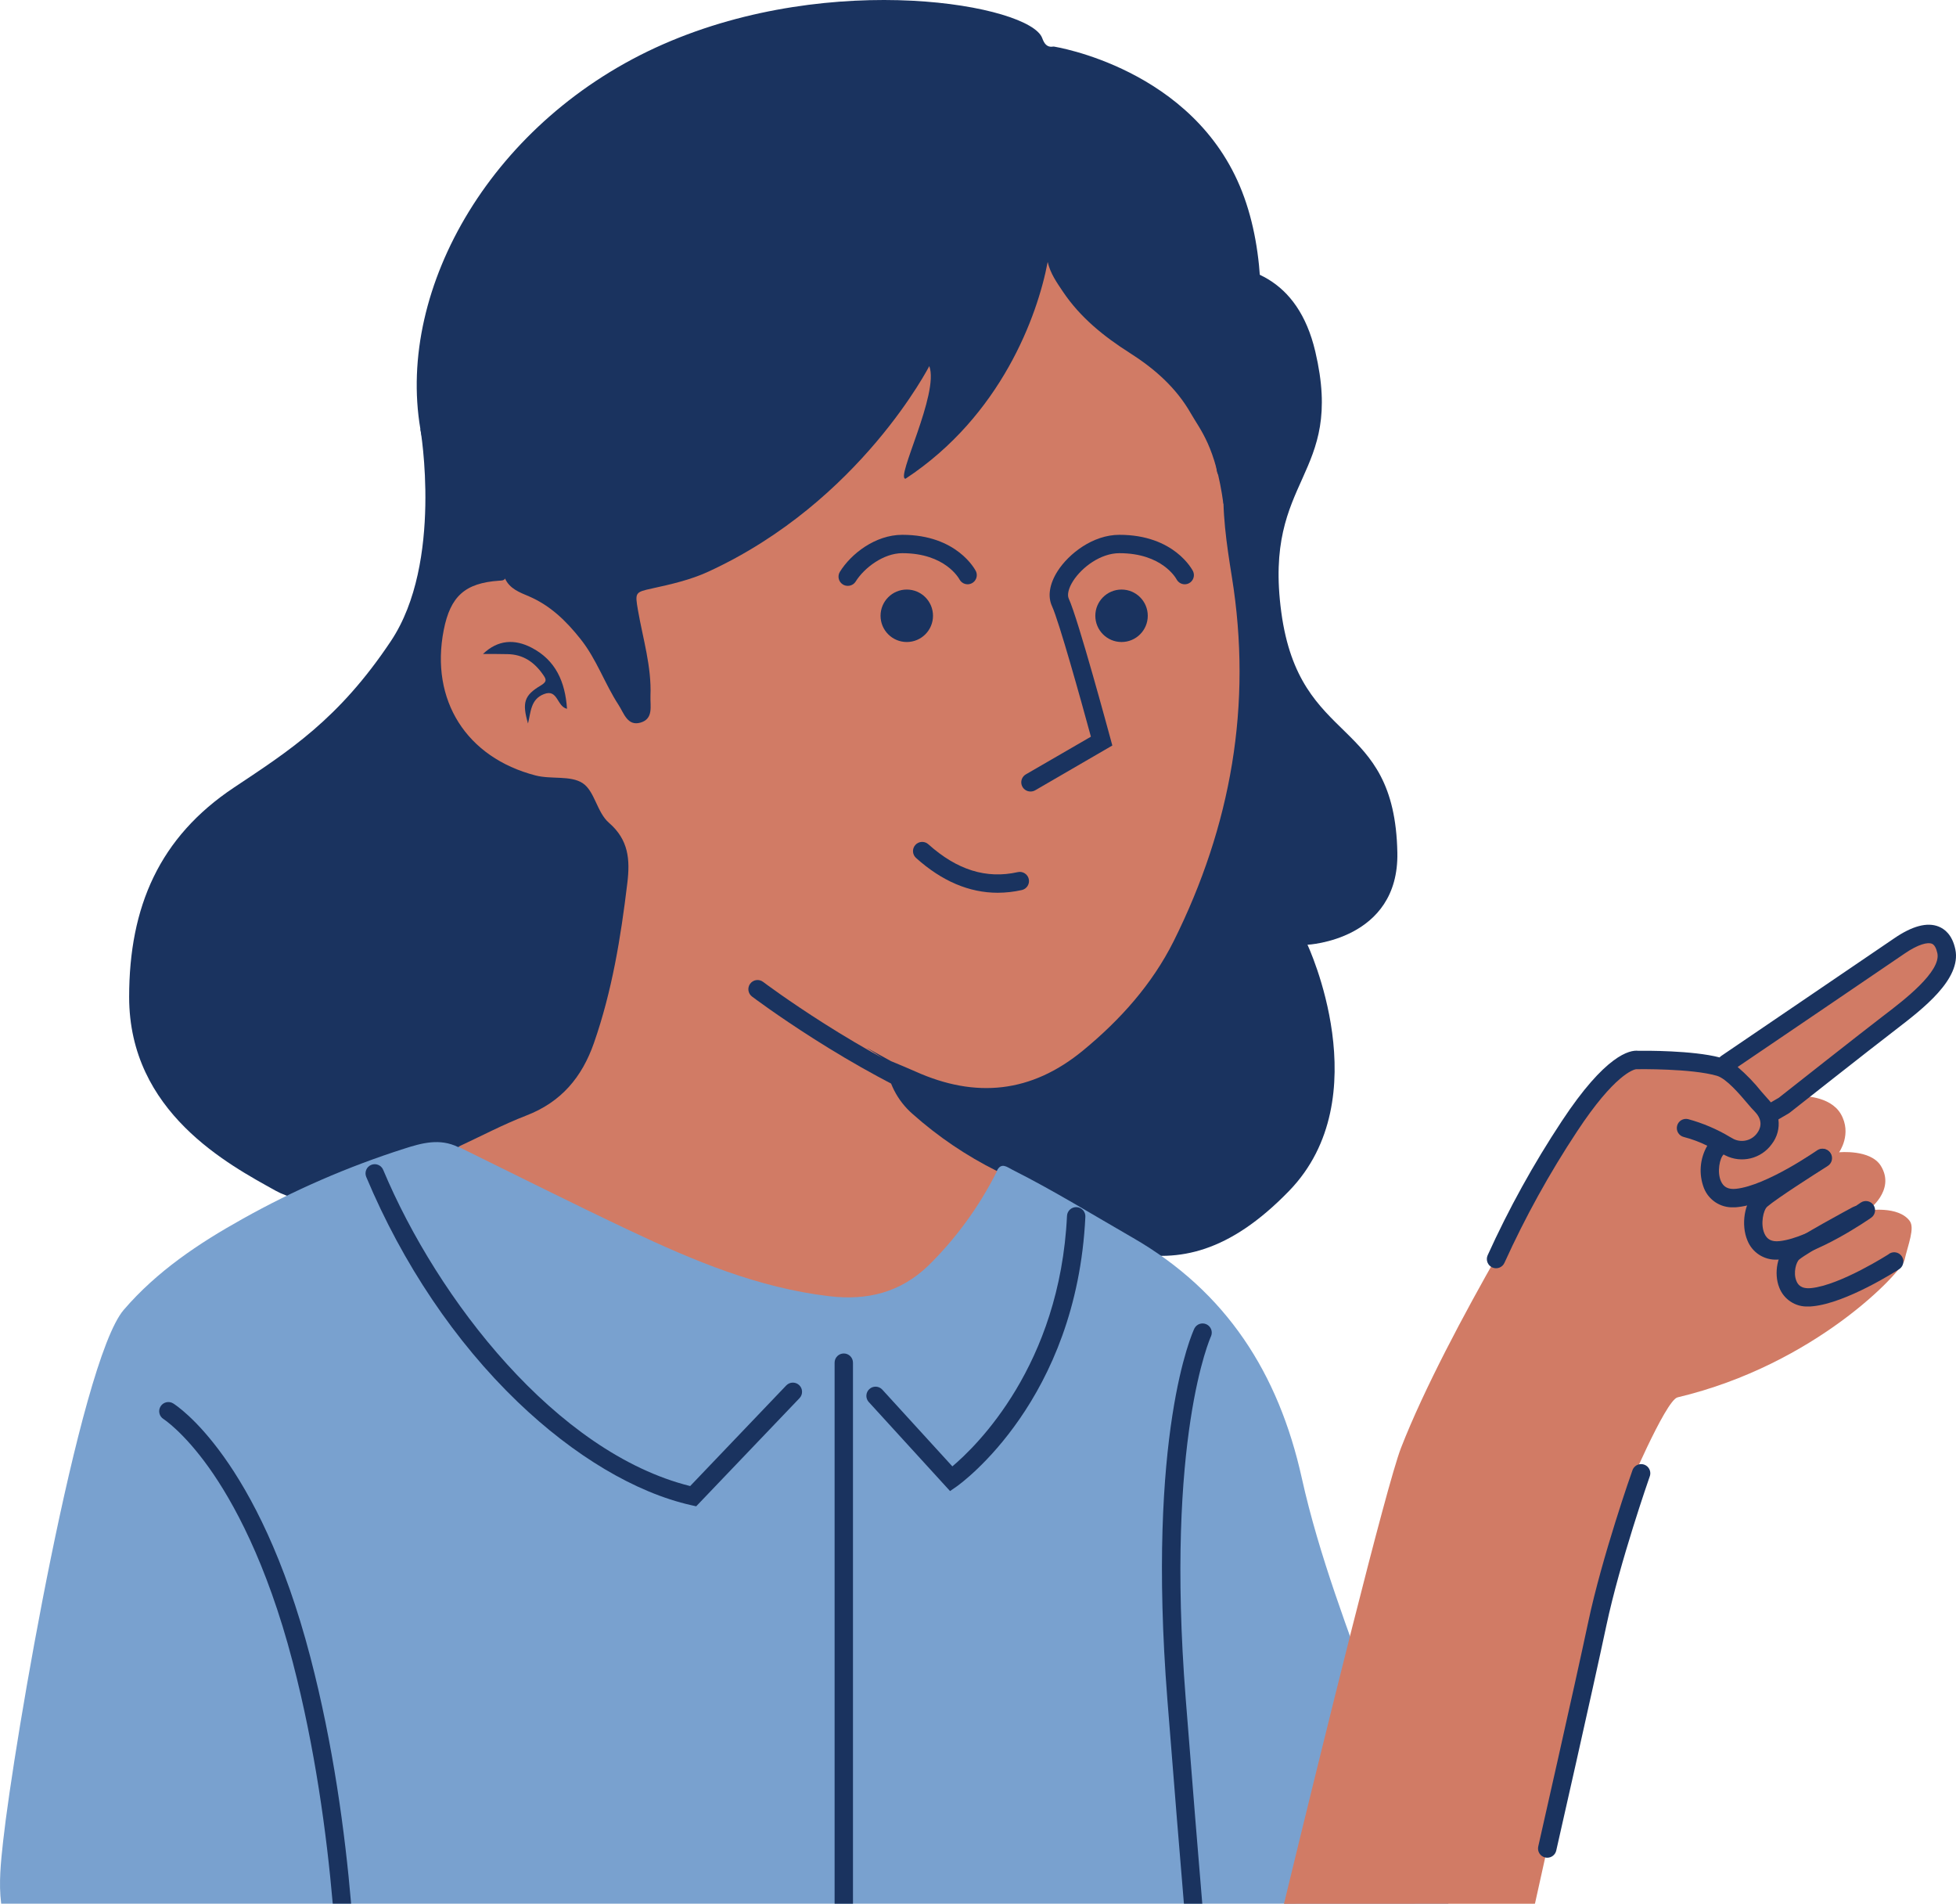
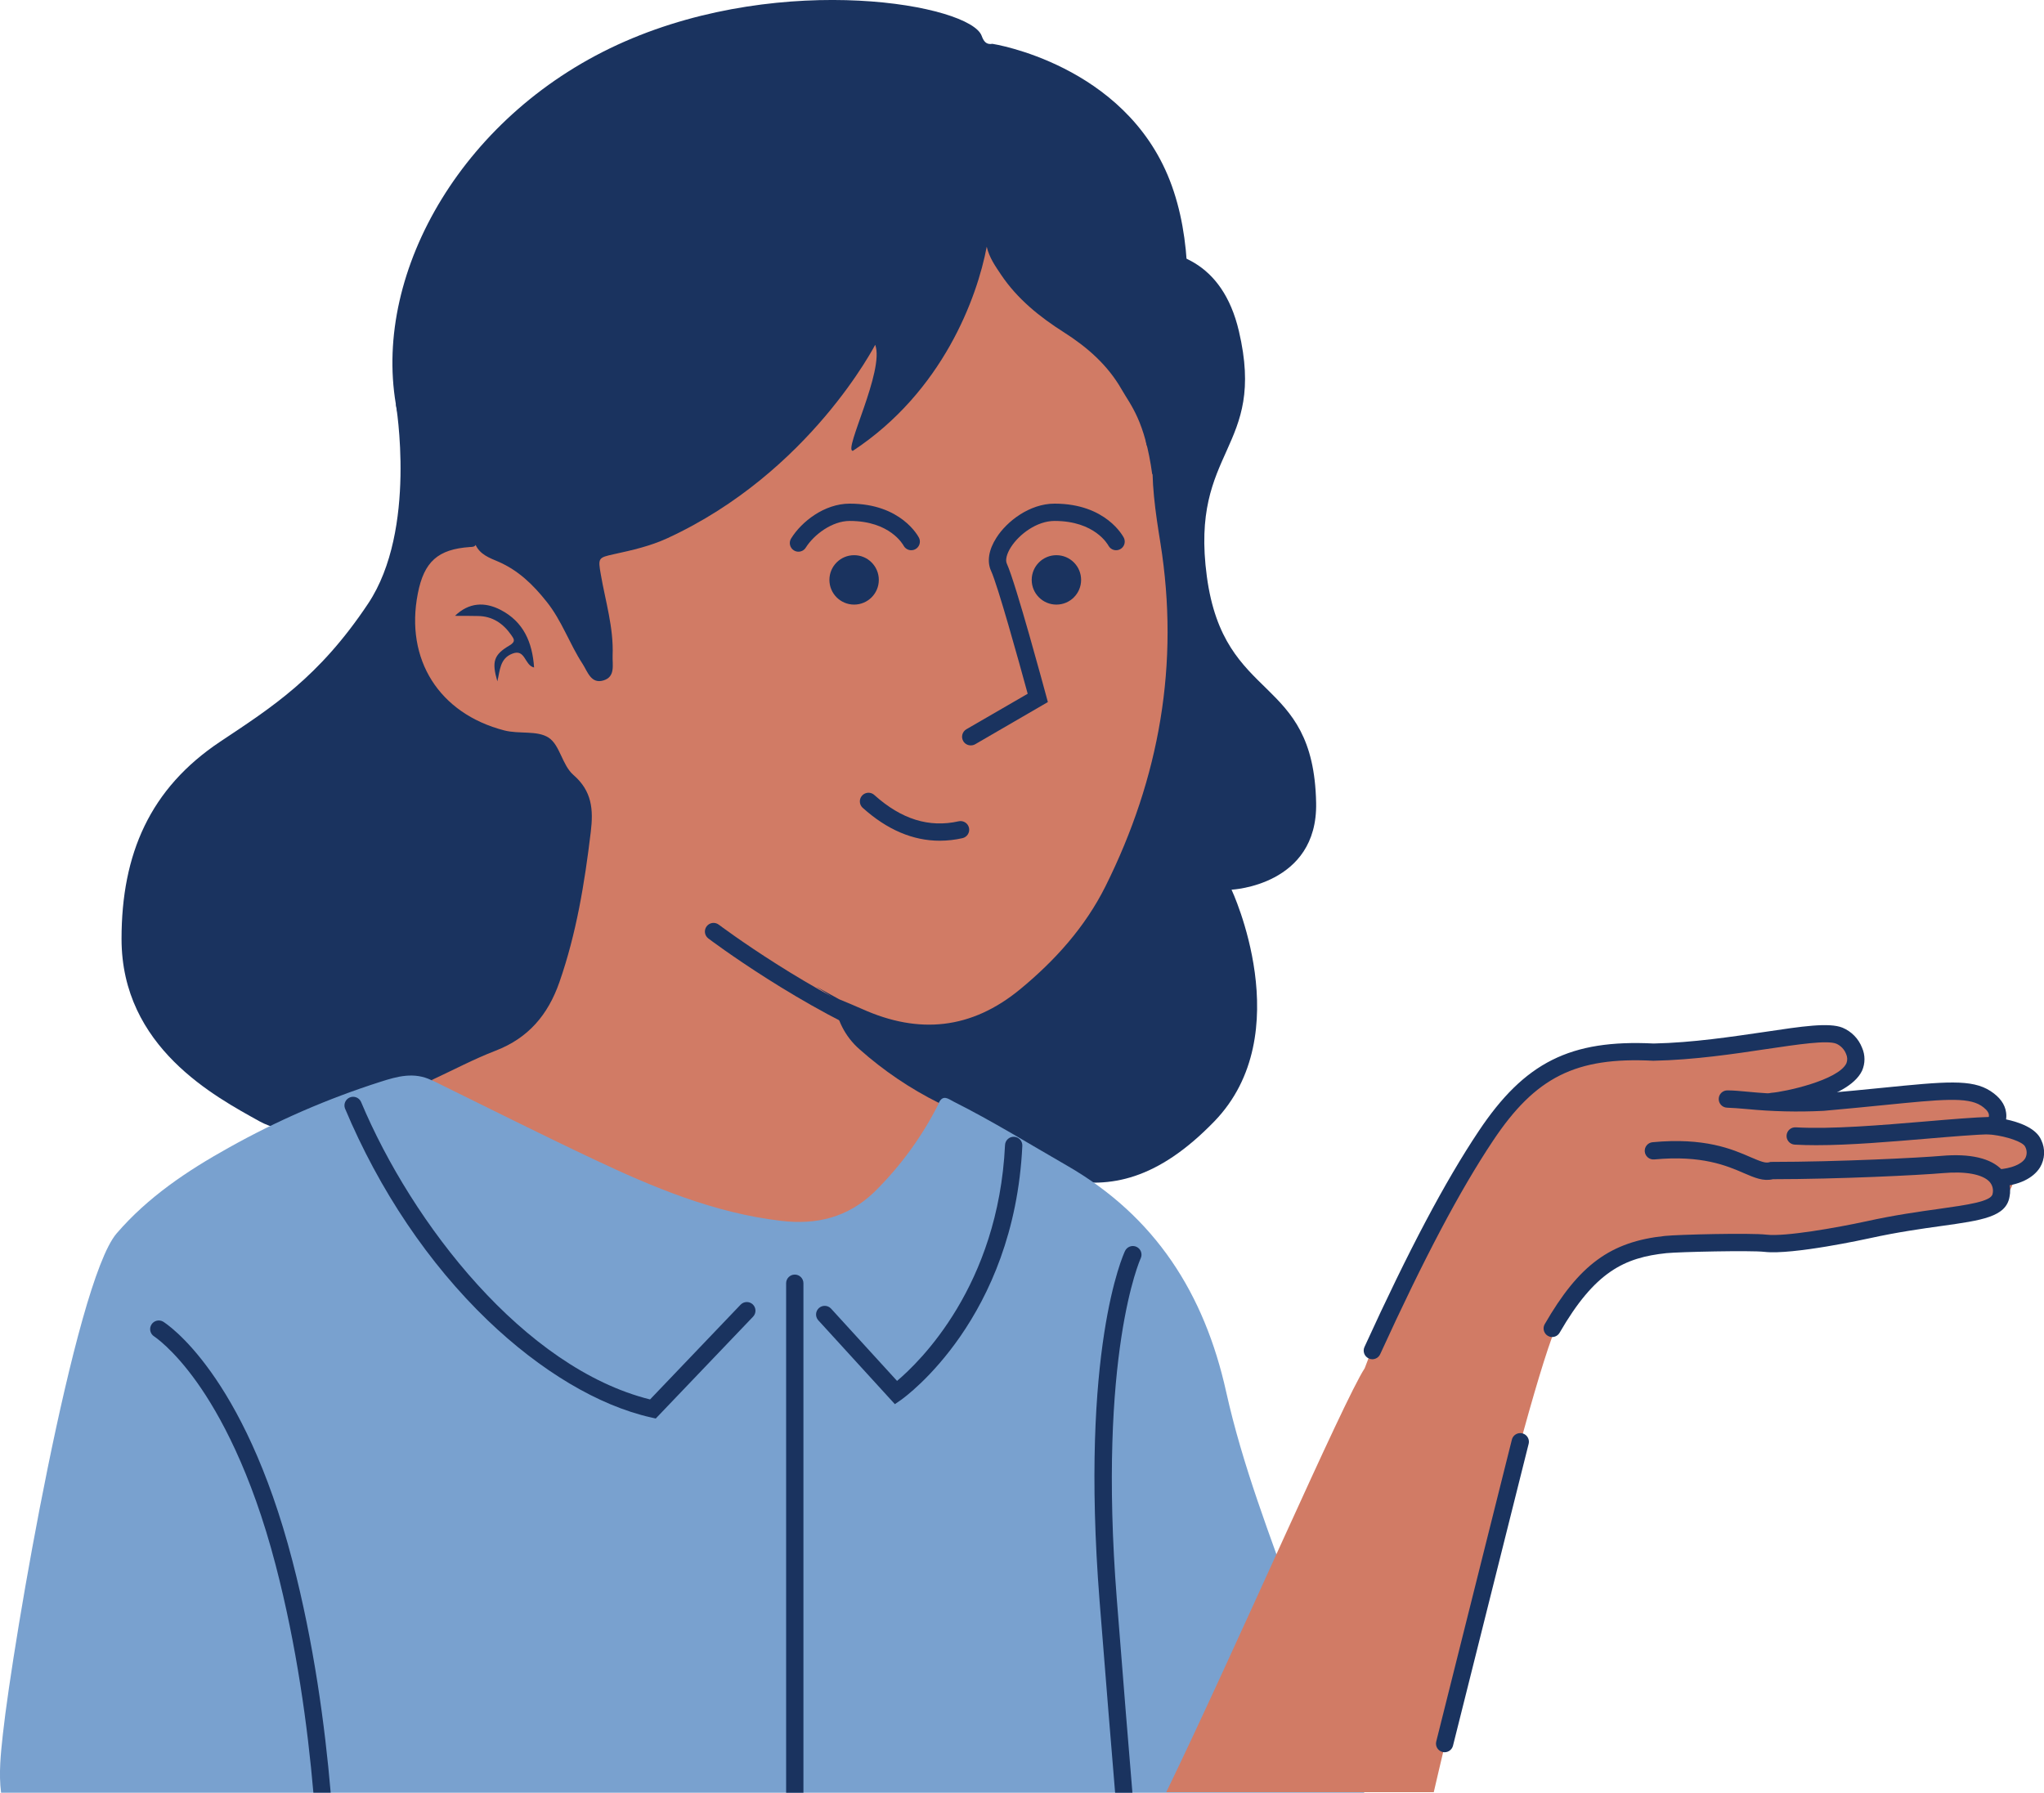
- <svg xmlns="http://www.w3.org/2000/svg" id="Layer_1" data-name="Layer 1" viewBox="0 0 532.52 518.17">
-   <defs>
-     <style>.cls-1{fill:#1a335f;}.cls-2{fill:#79a1cf;}.cls-3{fill:#d17b65;}.cls-4{fill:#d3dfed;}</style>
-   </defs>
-   <path class="cls-1" d="M114.45,116.78s6.25,36.28-8,57.67-27.8,29.94-42.77,39.92c-20.28,13.51-28.52,32.42-28.52,57,0,31.37,27.09,45.62,39.92,52.75s45.62,2.85,71.29-12.83,25.66-27.09,27.09-48.47,20.46-55.27,5.95-93.93S114.45,116.78,114.45,116.78Z" transform="translate(0 0)" />
-   <path class="cls-1" d="M234.05,282.09s2.14,37.78,32.08,44.91,52,31,84.83-2.85c24.59-25.38,5-67,5-67s24.93-1.19,24.47-25.07c-.73-37.5-26.61-28.39-31.6-65.46s17.35-36.55,9.26-70.93c-9.5-40.4-56.31-16.76-56.31-16.76Z" transform="translate(0 0)" />
-   <path class="cls-2" d="M394.33,518.17c-6.66-17.79-13.34-35.56-19.77-53.43-7.41-20.6-15.41-41.09-20.16-62.48-6.31-28.41-20.48-50.66-46-65.36-10.88-6.25-21.55-12.86-32.77-18.5-1.46-.73-3.06-2.17-4.28.37-1.75.93-2.57,2.65-3.51,4.27A90.26,90.26,0,0,1,252,343.61,29.65,29.65,0,0,1,227.06,352c-13-1.46-25.35-5.14-37.4-10-18.85-7.63-36.72-17.31-54.94-26.23-3.19-1.56-6.27-3.61-10-3.56-5-2.43-9.82-1.12-14.72.46a237.94,237.94,0,0,0-44,19.12C54.07,338.44,42.75,346,33.71,356.5,21.6,370.55,3.74,474.7.85,501.16c-.62,5.67-1.24,11.37-.53,17Z" transform="translate(0 0)" />
-   <path class="cls-3" d="M335.37,157c-1.43-8.93-2.8-17.95-2.14-27.09-2.38-.2-1.87-2.4-2.23-3.68-3.88-13.7-11.53-24.44-23.92-31.74A55.55,55.55,0,0,1,295,84.72c-4.15-4.36-7-9.63-10.34-15.2-2.88,15-31.54,35.3-30.65,29.12.29-.85-.08-1-.82-.78-1.11,1.79-2.12,3.64-3.33,5.34-6,8.41-13.07,15.88-20,23.44,0,.43-26.93,13.89-27.9,14.54-9.65,6.43-14,15.74-25.28,18.15-5.07,1.09-4.94,1.06-4,6.44,1.56,8.77,4.18,17.4,3.54,26.47-.11,1.67-.28,3.54-2,4-1.57.39-2.58-1.18-3.3-2.46-2.21-4-4.35-8-6.48-12-3.74-7-8.28-13.42-15-17.89-3.75-2.49-8.22-3.75-11.84-6.53-.38.72-1.06.65-1.73.7-9.26.64-13.26,4.22-15.07,13.46-3.73,19.07,6.18,34.68,25,39.55,4.29,1.11,9.49-.06,12.8,2.08s3.89,7.94,7.18,10.8c5.34,4.63,5.8,9.95,5,16.48-1.77,14.76-4.15,29.32-9.07,43.43-3.27,9.39-8.95,16.12-18.41,19.77-6.33,2.44-12.36,5.64-18.52,8.5,15.55,7.62,31,15.4,46.68,22.81,17.36,8.21,35,15.61,54.37,17.88,10.28,1.21,19.24-1,26.87-8.29a97.22,97.22,0,0,0,18.74-25.77,104.82,104.82,0,0,1-23-15.56A21.37,21.37,0,0,1,241.19,289c-.35-1.22-12.43-7.78,1.4-.16,2.21.93,4.44,1.82,6.63,2.81,16.38,7.36,31.55,5.89,45.65-5.73,10.15-8.36,18.78-18,24.65-29.72C335.17,224.81,341,191.82,335.37,157Z" transform="translate(0 0)" />
-   <path class="cls-1" d="M286.87,12.67c-1.89.33-2.58-.83-3.14-2.33-3.35-9-56.82-18.62-103.15,1.69s-72.71,66.18-66.13,104.75c2.69,15.75,11.69,29.14,23,40.59,1.25,2.87,4,3.86,6.54,4.94,5.84,2.51,10.12,6.68,14,11.56,4.42,5.5,6.62,12.19,10.41,18,1.46,2.24,2.42,5.86,6,4.81s2.58-4.54,2.69-7.27c.32-8-2.07-15.59-3.41-23.34-.83-4.81-.77-4.89,3.85-5.9,5.21-1.14,10.45-2.33,15.31-4.57C234.41,136.49,253.2,99.2,253,99.65c2.77,7.43-9.3,30.7-6.47,30.65,26-17.11,35.94-44.33,38.7-59,.75,3.2,2.51,5.63,4.16,8.1,4.7,7,11.13,12.18,18.18,16.66,6.74,4.28,12.63,9.44,16.64,16.47,2.6,4.56,6.73,9,8.87,24.64,2.36-4.12,18.18-51.35,5.08-85S286.87,12.67,286.87,12.67Z" transform="translate(0 0)" />
-   <path class="cls-1" d="M131.5,178c4.08-3.91,8.63-4.07,13.16-1.74,6.65,3.42,9.21,9.36,9.71,16.67-2.8-.62-2.46-5.5-6.28-4-3.65,1.41-3.56,4.89-4.34,8-1.63-5.63-1.1-7.66,3.53-10.38,1.89-1.12,1.28-1.88.5-3-2.34-3.35-5.41-5.45-9.63-5.5C135.93,178,133.72,178,131.5,178Z" transform="translate(0 0)" />
-   <path class="cls-1" d="M280.54,215.44a2.5,2.5,0,0,1-1.26-4.66L297,200.52c-2.72-10-8.7-31.43-10.58-35.5-1.25-2.7-.7-6.1,1.52-9.58,3.05-4.75,9.61-9.87,16.82-9.87,14.92,0,19.86,9.53,20.06,9.94a2.5,2.5,0,0,1-4.46,2.25c-.17-.33-3.94-7.19-15.6-7.19-5.1,0-10.2,3.81-12.61,7.57-1.22,1.9-1.67,3.74-1.19,4.78,2.59,5.62,11,36.83,11.37,38.15l.5,1.85-21,12.19A2.49,2.49,0,0,1,280.54,215.44Z" transform="translate(0 0)" />
-   <path class="cls-1" d="M230.78,159.46a2.46,2.46,0,0,1-1.32-.38,2.5,2.5,0,0,1-.8-3.44c3-4.85,9.6-10.07,17-10.07,14.91,0,19.85,9.53,20.05,9.94a2.5,2.5,0,0,1-4.46,2.25c-.18-.33-3.94-7.19-15.59-7.19-5.14,0-10.38,4-12.7,7.71A2.51,2.51,0,0,1,230.78,159.46Z" transform="translate(0 0)" />
-   <path class="cls-1" d="M271.63,243c-7.77,0-15.22-3.17-22.24-9.48a2.5,2.5,0,0,1,3.35-3.72c7.81,7,15.78,9.5,24.36,7.58a2.5,2.5,0,0,1,1.09,4.88A30.27,30.27,0,0,1,271.63,243Z" transform="translate(0 0)" />
-   <circle class="cls-1" cx="305.34" cy="167.61" r="7.14" />
-   <circle class="cls-1" cx="246.87" cy="167.61" r="7.14" />
-   <path class="cls-1" d="M189.54,410l-1.38-.31c-15.13-3.41-31.9-13.39-47.22-28.1-17-16.34-31.28-37.51-41.23-61.24a2.5,2.5,0,0,1,4.61-1.94c14.82,35.34,47.17,77,83.58,86.08l26.15-27.38a2.5,2.5,0,0,1,3.62,3.45Z" transform="translate(0 0)" />
-   <path class="cls-1" d="M258.65,405.85l-22.18-24.29a2.5,2.5,0,0,1,3.69-3.37l19.12,20.94c6.49-5.46,29.27-27.45,31.21-68.18a2.5,2.5,0,1,1,5,.24c-2.37,49.85-33.7,72.45-35,73.39Z" transform="translate(0 0)" />
-   <path class="cls-1" d="M260.07,302.77a2.52,2.52,0,0,1-.93-.18c-27.44-11-54.13-31.13-54.4-31.34a2.5,2.5,0,0,1,3-4c.26.2,26.44,19.89,53.24,30.68a2.5,2.5,0,0,1-.93,4.82Z" transform="translate(0 0)" />
-   <path class="cls-3" d="M417.89,518.17,442.53,407s10.89-25.87,14.18-26.65c37.68-8.95,61.06-34.23,61.78-37.34,1-4.32,2.87-8.74,1.42-10.69-3.1-4.18-11.4-2.85-11.4-2.85s7.67-5.41,3.56-12.12c-2.8-4.57-11.38-3.71-11.38-3.71s3.62-5,.46-10.45c-3-5.08-10.82-4.83-10.82-4.83s27.26-21.45,32.44-26.85c6.2-6.45,9.56-12.26,5.9-16s-18.84,6.93-18.84,6.93l-42.77,27.84S451.31,286,443.82,287s-18.49,25-18.49,25-31.39,49.94-43.91,82.11c-4,10.34-20.93,79-31.86,124.09Z" transform="translate(0 0)" />
-   <path class="cls-4" d="M476.34,400.5" transform="translate(0 0)" />
-   <path class="cls-1" d="M483.76,342.86a8.28,8.28,0,0,1-8-5.16c-1.85-4.3-.84-10.53,2.13-13.07,3.43-2.94,16.49-11.16,17.05-11.51a2.5,2.5,0,1,1,2.66,4.24c-3.69,2.32-13.84,8.83-16.46,11.07-1.08.92-1.9,4.72-.79,7.29.71,1.66,2,2.33,4.13,2.1,8.28-.87,22-10.39,22.12-10.49a2.5,2.5,0,0,1,2.86,4.1c-.6.42-14.89,10.36-24.45,11.37C484.58,342.84,484.17,342.86,483.76,342.86Z" transform="translate(0 0)" />
-   <path class="cls-1" d="M421.23,505.65a2.15,2.15,0,0,1-.56-.07,2.49,2.49,0,0,1-1.88-3c.09-.43,9.88-43.52,13.61-61.1,3.76-17.75,11.88-40.94,12-41.18a2.5,2.5,0,1,1,4.71,1.66c-.08.23-8.09,23.13-11.79,40.56-3.74,17.62-13.53,60.74-13.63,61.17A2.5,2.5,0,0,1,421.23,505.65Z" transform="translate(0 0)" />
-   <path class="cls-1" d="M84.51,451.11C70.37,396.87,48.1,382.6,47.16,382a2.5,2.5,0,0,0-2.64,4.25s5.42,3.48,12.4,13.28c6.46,9.08,15.66,25.62,22.76,52.82,6.08,23.31,9.25,46.78,10.91,65.8h5C93.94,498.83,90.72,474.89,84.51,451.11Z" transform="translate(0 0)" />
-   <path class="cls-1" d="M232.22,518.17V370.9a2.5,2.5,0,0,0-5,0V518.17Z" transform="translate(0 0)" />
-   <path class="cls-1" d="M322.8,462.25c-5.56-70.92,6.77-98.27,6.9-98.54a2.5,2.5,0,0,0-4.52-2.13c-.54,1.13-13.05,28.52-7.36,101.06,2,25.18,3.43,43,4.5,55.53h5C326.27,505.59,324.79,487.66,322.8,462.25Z" transform="translate(0 0)" />
-   <path class="cls-1" d="M532.34,258.41c-.84-4-2.93-5.56-4.55-6.21-3.12-1.25-7.21-.16-12.15,3.24-5.63,3.87-46.62,31.67-47,31.95a2.2,2.2,0,0,0-.48.43c-7.39-1.92-20.32-1.84-22.19-1.81-2.27-.25-8.87,1.09-20.79,19.18A263.26,263.26,0,0,0,405,341.7a2.5,2.5,0,1,0,4.6,2,259,259,0,0,1,19.75-35.73c10.22-15.52,15.38-16.84,16.08-16.95l.08,0h.32c.15,0,14.67-.22,21.6,1.8,2.57.75,6.18,5,8.34,7.55.75.88,1.4,1.65,2,2.23,2.43,2.55,1.42,4.74.61,5.82a5.12,5.12,0,0,1-6.31,1.65l-1-.55a45.33,45.33,0,0,0-11.47-4.9,2.5,2.5,0,0,0-1.18,4.86,32.3,32.3,0,0,1,6.38,2.38,13.39,13.39,0,0,0-.88,11.59,8.29,8.29,0,0,0,8,5.17c.41,0,.82,0,1.24-.07,9.57-1,23.86-11,24.46-11.37a2.5,2.5,0,0,0-2.86-4.1c-.14.1-13.84,9.63-22.12,10.5-2.1.22-3.42-.45-4.13-2.11-1.09-2.53-.32-6.23.74-7.23l.47.25a10,10,0,0,0,12.63-3.06,9,9,0,0,0,1.82-6.74c1.11-.66,2.08-1.23,2.82-1.65l.29-.2c.23-.18,22.51-17.75,28.49-22.31l.54-.42C523.35,274.69,534.05,266.53,532.34,258.41Zm-19.1,17.71-.55.42c-5.76,4.4-26.5,20.75-28.4,22.25l-2.18,1.27a11,11,0,0,0-.79-.92c-.45-.48-1.06-1.19-1.76-2a49.82,49.82,0,0,0-6.49-6.72c7.77-5.26,40.41-27.41,45.41-30.84,3.86-2.66,6.39-3.14,7.46-2.72.69.28,1.2,1.16,1.51,2.6C528.5,264.47,518.19,272.34,513.24,276.12Z" transform="translate(0 0)" />
-   <path class="cls-1" d="M514.28,341.32c-.13.09-13.28,8.51-21.23,9.29-2.78.26-3.61-1-4-2-.91-2.26,0-5.14.78-5.78,2.47-2,13.08-7.77,16.95-9.85a2.5,2.5,0,1,0-2.36-4.41c-1.46.79-14.42,7.75-17.69,10.34-2.82,2.23-3.9,7.64-2.32,11.57a8.06,8.06,0,0,0,7.94,5.13c.38,0,.78,0,1.18-.06,9.17-.89,22.88-9.68,23.46-10.06a2.5,2.5,0,1,0-2.71-4.2Z" transform="translate(0 0)" />
+ <svg xmlns="http://www.w3.org/2000/svg" viewBox="0 0 590.79 518.17">
+   <path d="m117 116.78s6.25 36.28-8 57.67-27.8 29.94-42.77 39.92c-20.27 13.51-28.51 32.42-28.51 57 0 31.37 27.09 45.62 39.92 52.75s45.65 2.88 71.36-12.8 25.67-27.09 27.09-48.47 20.47-55.27 6-93.93-65.09-52.14-65.09-52.14z" fill="#1a335f" transform="translate(-2.59)" />
+   <path d="m236.64 282.09s2.14 37.78 32.08 44.91 52 31 84.83-2.85c24.59-25.38 5-67 5-67s24.92-1.15 24.45-25.08c-.73-37.5-26.6-28.39-31.59-65.46s17.35-36.55 9.26-70.93c-9.51-40.4-56.31-16.76-56.31-16.76z" fill="#1a335f" transform="translate(-2.59)" />
+   <path d="m396.92 518.17c-6.66-17.79-13.35-35.56-19.77-53.43-7.41-20.6-15.41-41.09-20.16-62.48-6.31-28.41-20.48-50.66-46-65.36-10.88-6.25-21.55-12.86-32.78-18.5-1.46-.73-3.05-2.17-4.27.37-1.76.93-2.57 2.65-3.51 4.27a90.55 90.55 0 0 1 -15.82 20.57 29.66 29.66 0 0 1 -24.96 8.39c-13-1.46-25.35-5.14-37.41-10-18.85-7.63-36.71-17.31-54.94-26.23-3.18-1.56-6.26-3.61-10-3.56-5-2.43-9.82-1.12-14.72.46a237.35 237.35 0 0 0 -44 19.12c-11.93 6.65-23.24 14.21-32.28 24.71-12.11 14.05-30 118.2-32.87 144.66-.62 5.67-1.24 11.37-.53 17z" fill="#79a1cf" transform="translate(-2.59)" />
+   <path d="m338 157c-1.44-8.93-2.8-17.95-2.14-27.09-2.38-.2-1.88-2.4-2.24-3.68-3.87-13.7-11.53-24.44-23.91-31.74a55.84 55.84 0 0 1 -12.14-9.72c-4.14-4.36-6.95-9.63-10.34-15.2-2.88 15-31.53 35.3-30.65 29.12.29-.85-.08-1-.82-.78-1.1 1.79-2.11 3.64-3.32 5.34-6 8.41-13.08 15.88-20.05 23.44 0 .43-26.92 13.89-27.9 14.54-9.64 6.43-14 15.74-25.27 18.15-5.08 1.09-4.94 1.06-4 6.44 1.55 8.77 4.17 17.4 3.54 26.47-.12 1.67-.29 3.54-2 4-1.58.39-2.59-1.18-3.3-2.46-2.21-4-4.35-8-6.48-12-3.75-7-8.29-13.42-15-17.89-3.75-2.49-8.22-3.75-11.84-6.53-.38.72-1.06.65-1.72.7-9.26.64-13.27 4.22-15.07 13.46-3.73 19.07 6.18 34.68 25 39.55 4.3 1.11 9.5-.06 12.8 2.08s3.9 7.94 7.19 10.8c5.34 4.63 5.8 9.95 5 16.48-1.77 14.76-4.15 29.32-9.07 43.43-3.28 9.39-8.95 16.12-18.42 19.77-6.32 2.44-12.35 5.64-18.51 8.5 15.55 7.62 31 15.4 46.68 22.81 17.36 8.21 35 15.61 54.36 17.88 10.29 1.21 19.24-1 26.87-8.29a97.22 97.22 0 0 0 18.74-25.77 105.06 105.06 0 0 1 -23-15.56 21.4 21.4 0 0 1 -7.21-14.25c-.35-1.22-12.43-7.78 1.39-.16 2.22.93 4.45 1.82 6.64 2.81 16.38 7.36 31.55 5.89 45.65-5.73 10.14-8.36 18.78-18 24.64-29.72 15.65-31.39 21.46-64.38 15.9-99.2z" fill="#d17b65" transform="translate(-2.59)" />
+   <g fill="#1a335f">
+     <path d="m289.45 12.67c-1.88.33-2.57-.83-3.13-2.33-3.32-9-56.82-18.62-103.16 1.66s-72.7 66.21-66.16 104.78c2.68 15.75 11.68 29.14 23 40.59 1.26 2.87 4 3.86 6.55 4.94 5.83 2.51 10.12 6.68 14 11.56 4.43 5.5 6.63 12.19 10.42 18 1.46 2.24 2.42 5.86 6 4.81s2.58-4.54 2.69-7.27c.31-8-2.07-15.59-3.41-23.34-.84-4.81-.77-4.89 3.84-5.9 5.22-1.14 10.45-2.33 15.32-4.57 41.53-19.1 60.32-56.39 60.15-55.94 2.77 7.43-9.3 30.7-6.47 30.65 26-17.11 35.94-44.33 38.7-59 .75 3.2 2.5 5.63 4.15 8.1 4.7 7 11.14 12.18 18.19 16.66 6.73 4.28 12.62 9.44 16.64 16.47 2.6 4.56 6.73 9 8.87 24.64 2.36-4.12 18.18-51.35 5.08-85s-51.27-39.51-51.27-39.51z" transform="translate(-2.59)" />
+     <path d="m134.09 178c4.07-3.91 8.63-4.07 13.16-1.74 6.65 3.42 9.21 9.36 9.71 16.67-2.81-.62-2.47-5.5-6.29-4-3.64 1.41-3.55 4.89-4.33 8-1.63-5.63-1.11-7.66 3.53-10.38 1.89-1.12 1.27-1.88.49-3-2.34-3.35-5.41-5.45-9.62-5.5-2.22-.05-4.44-.05-6.65-.05z" transform="translate(-2.59)" />
+     <path d="m283.12 215.44a2.48 2.48 0 0 1 -2.12-1.24 2.51 2.51 0 0 1 .91-3.42l17.72-10.26c-2.72-10-8.7-31.43-10.58-35.5-1.24-2.7-.7-6.1 1.53-9.58 3-4.75 9.6-9.87 16.82-9.87 14.92 0 19.86 9.53 20.06 9.94a2.5 2.5 0 0 1 -4.46 2.25c-.18-.33-3.94-7.19-15.6-7.19-5.1 0-10.2 3.81-12.61 7.57-1.22 1.9-1.68 3.74-1.19 4.78 2.59 5.62 11 36.83 11.36 38.15l.5 1.85-21 12.19a2.5 2.5 0 0 1 -1.34.33z" transform="translate(-2.59)" />
+     <path d="m233.37 159.46a2.46 2.46 0 0 1 -1.32-.38 2.5 2.5 0 0 1 -.8-3.44c3-4.85 9.6-10.07 16.94-10.07 14.92 0 19.86 9.53 20.06 9.94a2.5 2.5 0 0 1 -4.46 2.25c-.18-.33-3.94-7.19-15.6-7.19-5.13 0-10.37 4-12.7 7.71a2.5 2.5 0 0 1 -2.12 1.18z" transform="translate(-2.59)" />
+     <path d="m274.21 243c-7.76 0-15.21-3.17-22.23-9.48a2.5 2.5 0 1 1 3.34-3.72c7.81 7 15.79 9.5 24.36 7.58a2.5 2.5 0 1 1 1.09 4.88 30.13 30.13 0 0 1 -6.56.74z" transform="translate(-2.59)" />
+     <circle cx="305.34" cy="167.61" r="7.14" />
+     <circle cx="246.87" cy="167.61" r="7.14" />
+     <path d="m192.13 410-1.38-.31c-15.14-3.41-31.91-13.39-47.23-28.1-17-16.34-31.27-37.51-41.23-61.24a2.51 2.51 0 0 1 4.62-1.94c14.82 35.34 47.17 77 83.57 86.08l26.16-27.38a2.5 2.5 0 0 1 3.62 3.45z" transform="translate(-2.59)" />
+     <path d="m261.24 405.85-22.18-24.29a2.5 2.5 0 0 1 3.69-3.37l19.12 20.94c6.49-5.46 29.27-27.45 31.21-68.18a2.5 2.5 0 1 1 5 .24c-2.37 49.85-33.7 72.45-35 73.39z" transform="translate(-2.59)" />
+     <path d="m262.66 302.77a2.61 2.61 0 0 1 -.94-.18c-27.43-11-54.13-31.13-54.39-31.34a2.5 2.5 0 1 1 3-4c.27.2 26.45 19.89 53.25 30.68a2.5 2.5 0 0 1 -.93 4.82z" transform="translate(-2.59)" />
+     <path d="m87.1 451.11c-14.1-54.24-36.42-68.51-37.36-69.11a2.5 2.5 0 0 0 -2.63 4.25s5.42 3.48 12.4 13.28c6.46 9.08 15.66 25.62 22.75 52.82 6.08 23.31 9.26 46.78 10.91 65.8h5c-1.65-19.32-4.87-43.26-11.07-67.04z" transform="translate(-2.59)" />
+     <path d="m234.81 518.17v-147.27a2.5 2.5 0 0 0 -5 0v147.27z" transform="translate(-2.59)" />
+     <path d="m325.39 462.25c-5.56-70.92 6.77-98.27 6.9-98.54a2.5 2.5 0 0 0 -4.53-2.13c-.53 1.13-13.05 28.52-7.36 101.06 2 25.18 3.44 43 4.5 55.53h5c-1.05-12.58-2.52-30.51-4.51-55.92z" transform="translate(-2.59)" />
+   </g>
+   <path d="m590.68 331.36c-1.52-4.35-10.57-6-10.57-6s-2.19-8.43-6.6-9.45-9.4-1.72-28 .29c-19 2-45.06 2.92-45.06 2.92s33.81-3.18 37.07-9.74 1.18-4.66-1-8.08c-3.21-5.17-25.66-2.85-50.37 4.28-13.64-1.34-13.92-.85-26.38.95-9.77 1.41-15.13 9.3-22.34 15.21-10.05 8.23-31.67 49.91-40.39 73.73-6.17 9.38-37.17 80.84-57.36 122.54h77.32s31-134.21 37.82-139.01c15.92-25.3 21.27-16.09 63.44-19.24 8.88-2.07 52-4.79 59.89-10.7 10-7.48 4.94-9.17 4.94-9.17s9.7-2.48 7.59-8.53z" fill="#d17b65" transform="translate(-2.59)" />
+   <path d="m399.21 392.87a2.37 2.37 0 0 1 -1-.23 2.5 2.5 0 0 1 -1.24-3.31c12.79-28 23.27-47.8 33-62.37 13.28-19.92 26.52-26.55 50.59-25.35 11.32-.23 22.81-2 32.05-3.34 10.82-1.62 18.63-2.8 22.54-1.23a10.34 10.34 0 0 1 5.65 5.81 8.24 8.24 0 0 1 0 6.61c-4.15 8.76-25.64 11.39-25.85 11.4a2.5 2.5 0 0 1 -.34-5c3.6-.24 19.32-3.58 21.67-8.55a3.41 3.41 0 0 0 -.09-2.65 5.37 5.37 0 0 0 -2.85-3c-2.65-1.06-11 .2-20 1.53-9.4 1.41-21.11 3.17-32.78 3.4h-.17c-22.32-1.13-34 4.7-46.27 23.13-9.57 14.34-19.92 33.94-32.6 61.67a2.5 2.5 0 0 1 -2.31 1.48z" fill="#1a335f" transform="translate(-2.59)" />
+   <path d="m580.28 343a2.5 2.5 0 0 1 -.17-5c3.85-.28 6.78-1.47 7.84-3.2a3.51 3.51 0 0 0 0-3.33c-.62-1.46-5.46-3-9.38-3.47l-4.82-.53 3.23-3.62a2.37 2.37 0 0 0 .48-1.66c-.16-1.06-1.32-2-2.26-2.62-4-2.57-11.51-1.81-28.08-.16-5 .5-10.74 1.07-17.51 1.67h-.1a150.6 150.6 0 0 1 -22.07-.53c-2.13-.18-4-.34-5.65-.39a2.5 2.5 0 1 1 .14-5c1.83 0 3.73.21 5.94.4a143.2 143.2 0 0 0 21.35.51c6.72-.59 12.39-1.15 17.4-1.65 18.31-1.83 25.89-2.58 31.31.94 2.66 1.73 4.18 3.81 4.49 6.18a6.71 6.71 0 0 1 0 2c3.56.76 8.69 2.44 10.17 6a8.31 8.31 0 0 1 -.36 7.88c-2 3.18-6.13 5.16-11.75 5.56z" fill="#1a335f" transform="translate(-2.59)" />
+   <path d="m527.58 331c-2.19 0-4.29-.05-6.25-.16a2.5 2.5 0 0 1 .29-5c10.34.59 24.76-.63 37.49-1.7 7.3-.62 14.19-1.21 19.15-1.33a2.5 2.5 0 0 1 .13 5c-4.82.12-11.64.7-18.86 1.31-10.53.88-22.2 1.88-31.95 1.88z" fill="#1a335f" transform="translate(-2.59)" />
+   <path d="m451.25 386.45a2.49 2.49 0 0 1 -2.16-3.75c9.9-17.15 19-23.82 34.7-25.47 3.87-.41 24.7-.91 29.4-.37 5.42.63 20.22-2 28.84-3.86 8.21-1.81 15.37-2.81 21.13-3.61 8-1.13 15-2.1 15.36-4.31a3.87 3.87 0 0 0 -.87-3.49c-2-2.18-6.91-3.1-13.47-2.52-6.73.59-30.11 1.75-49.15 1.76-2.78.67-5.29-.42-8.43-1.77-4.82-2.09-12.11-5.24-25.88-3.94a2.52 2.52 0 0 1 -2.73-2.26 2.49 2.49 0 0 1 2.26-2.72c15.05-1.42 23 2 28.34 4.33 2.77 1.19 4.27 1.8 5.4 1.46l.35-.1h.36c19.33 0 43.14-1.22 49-1.74 8.35-.74 14.43.68 17.59 4.12a8.78 8.78 0 0 1 2.12 7.73c-1 5.8-8 6.78-19.59 8.4-5.68.79-12.74 1.78-20.76 3.54-.9.2-22.35 4.89-30.48 3.95-4-.46-24.42 0-28.31.37-12.16 1.28-20.69 5.33-30.89 23a2.5 2.5 0 0 1 -2.13 1.25z" fill="#1a335f" transform="translate(-2.59)" />
+   <path d="m420.13 506.46a2.18 2.18 0 0 1 -.61-.08 2.49 2.49 0 0 1 -1.81-3l21.85-87.21a2.5 2.5 0 1 1 4.85 1.21l-21.86 87.22a2.5 2.5 0 0 1 -2.42 1.86z" fill="#1a335f" transform="translate(-2.59)" />
</svg>
